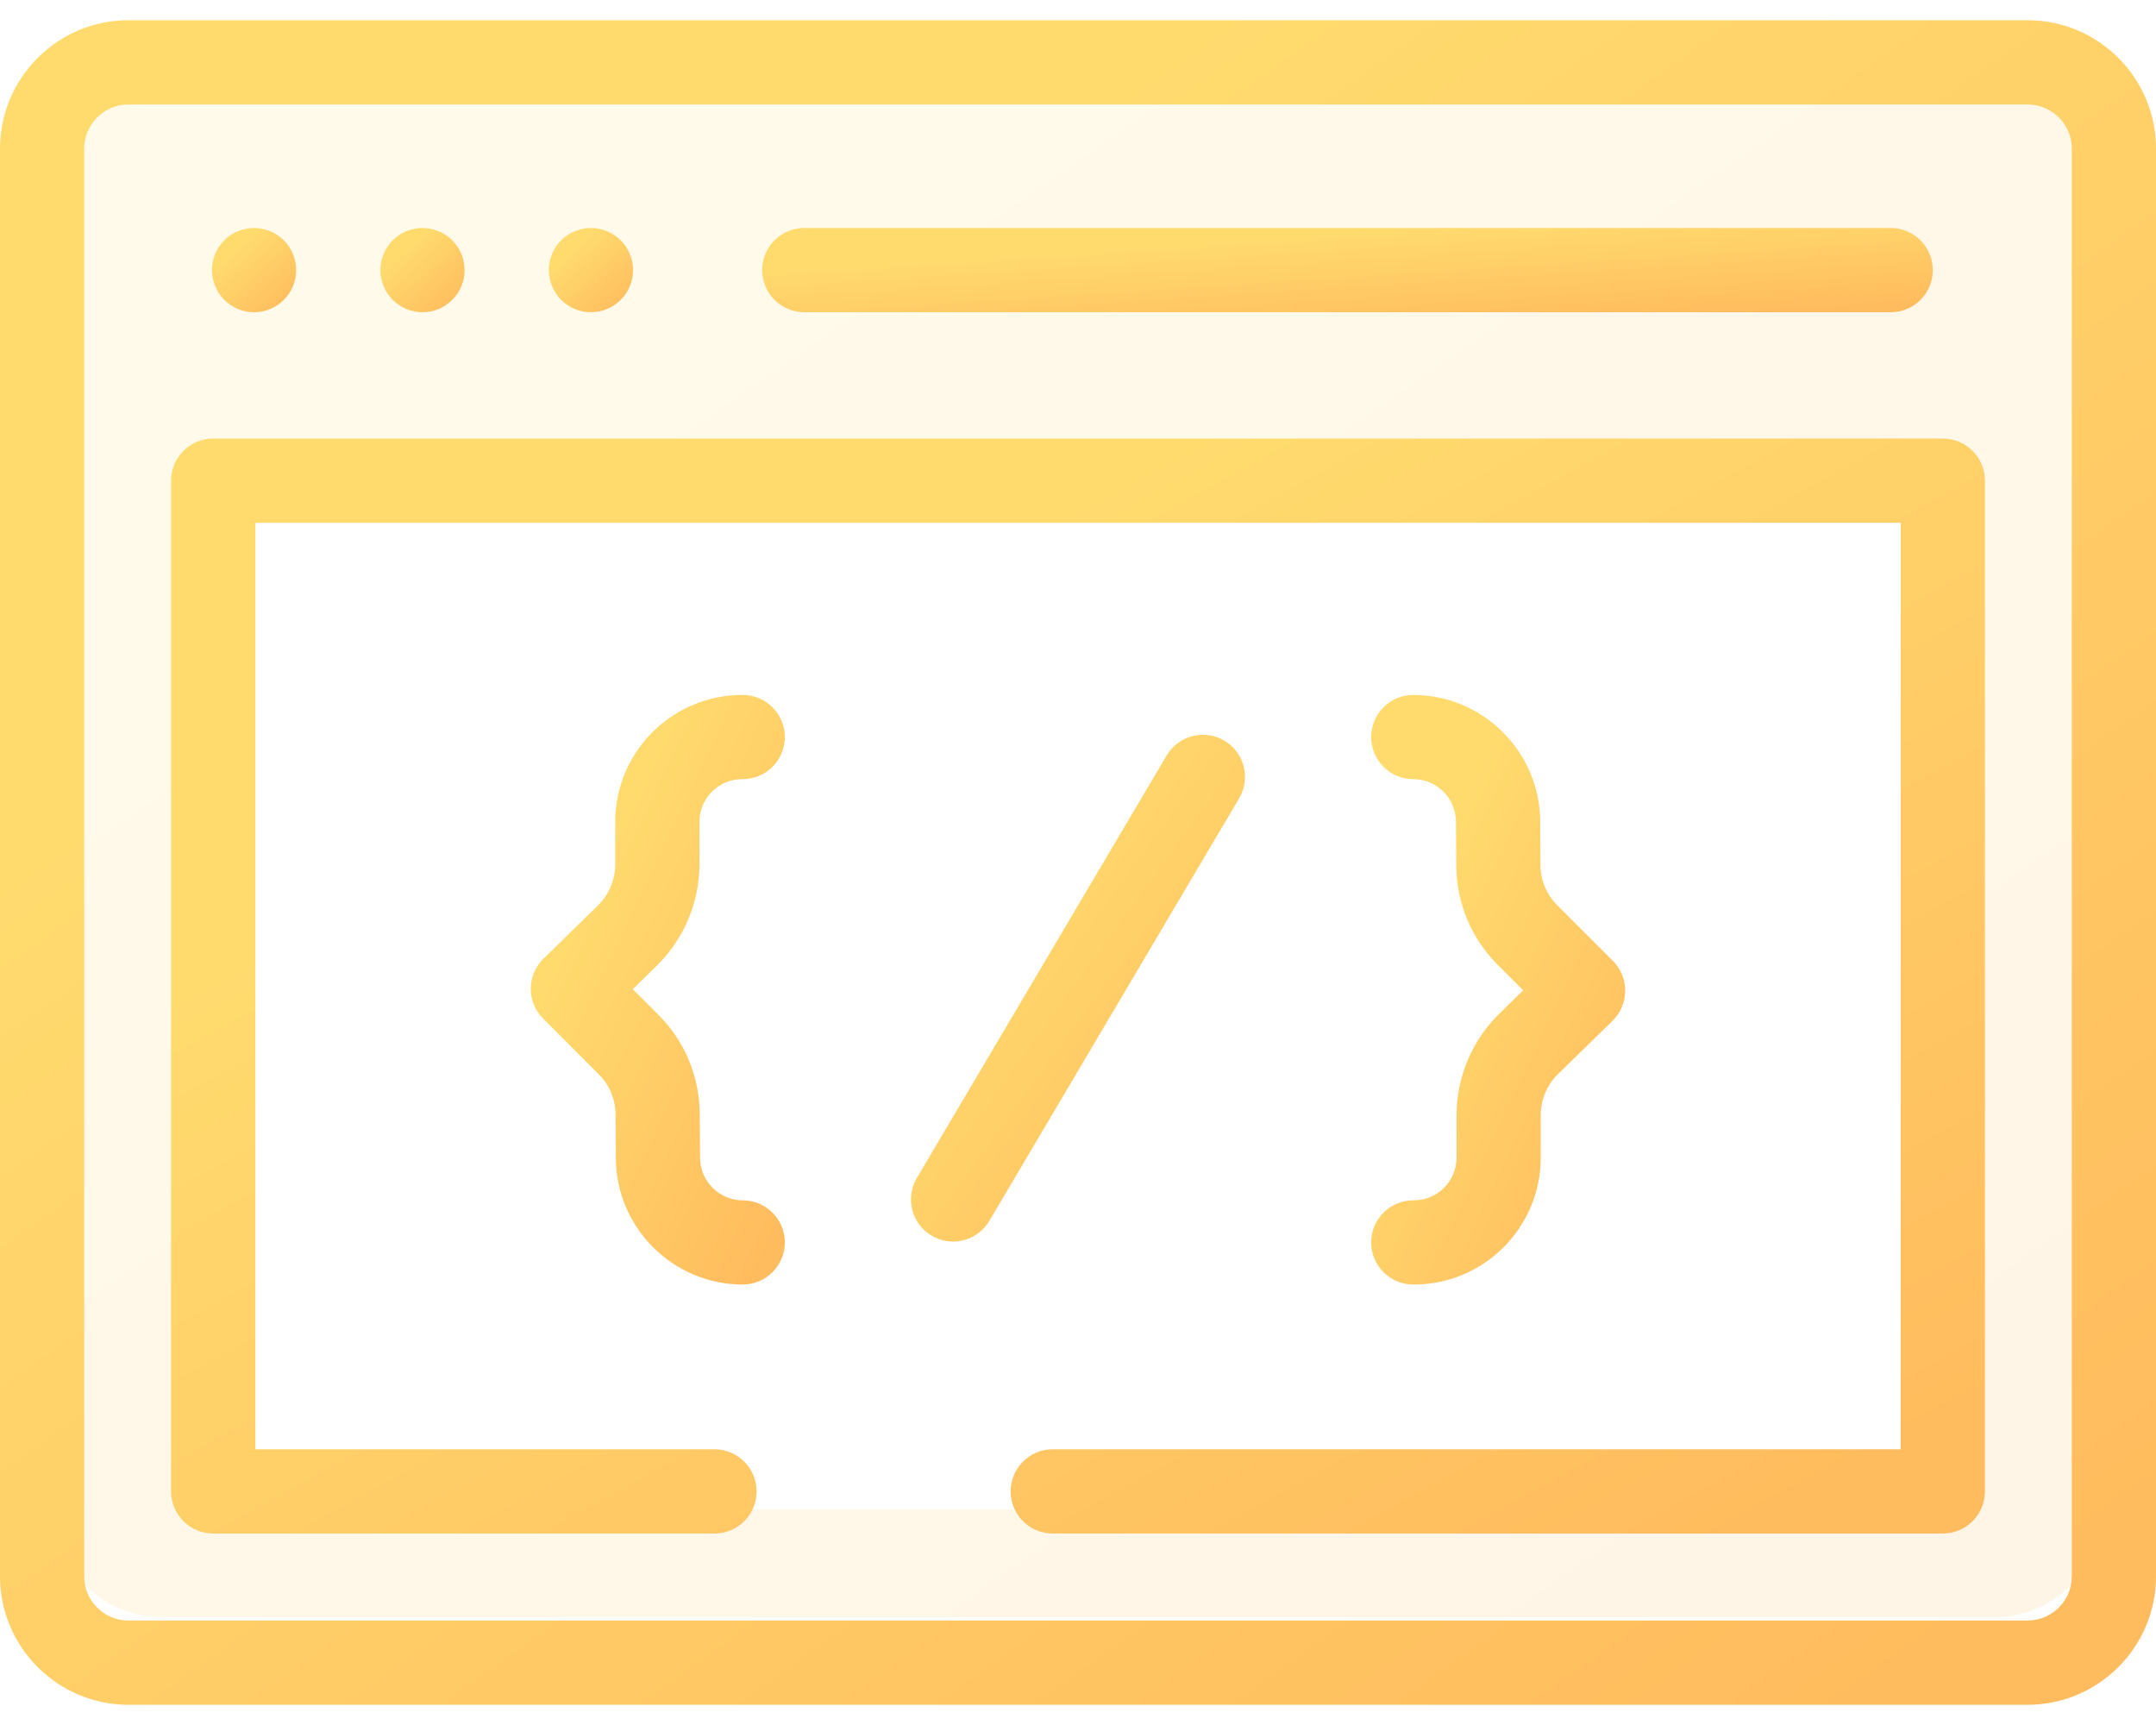
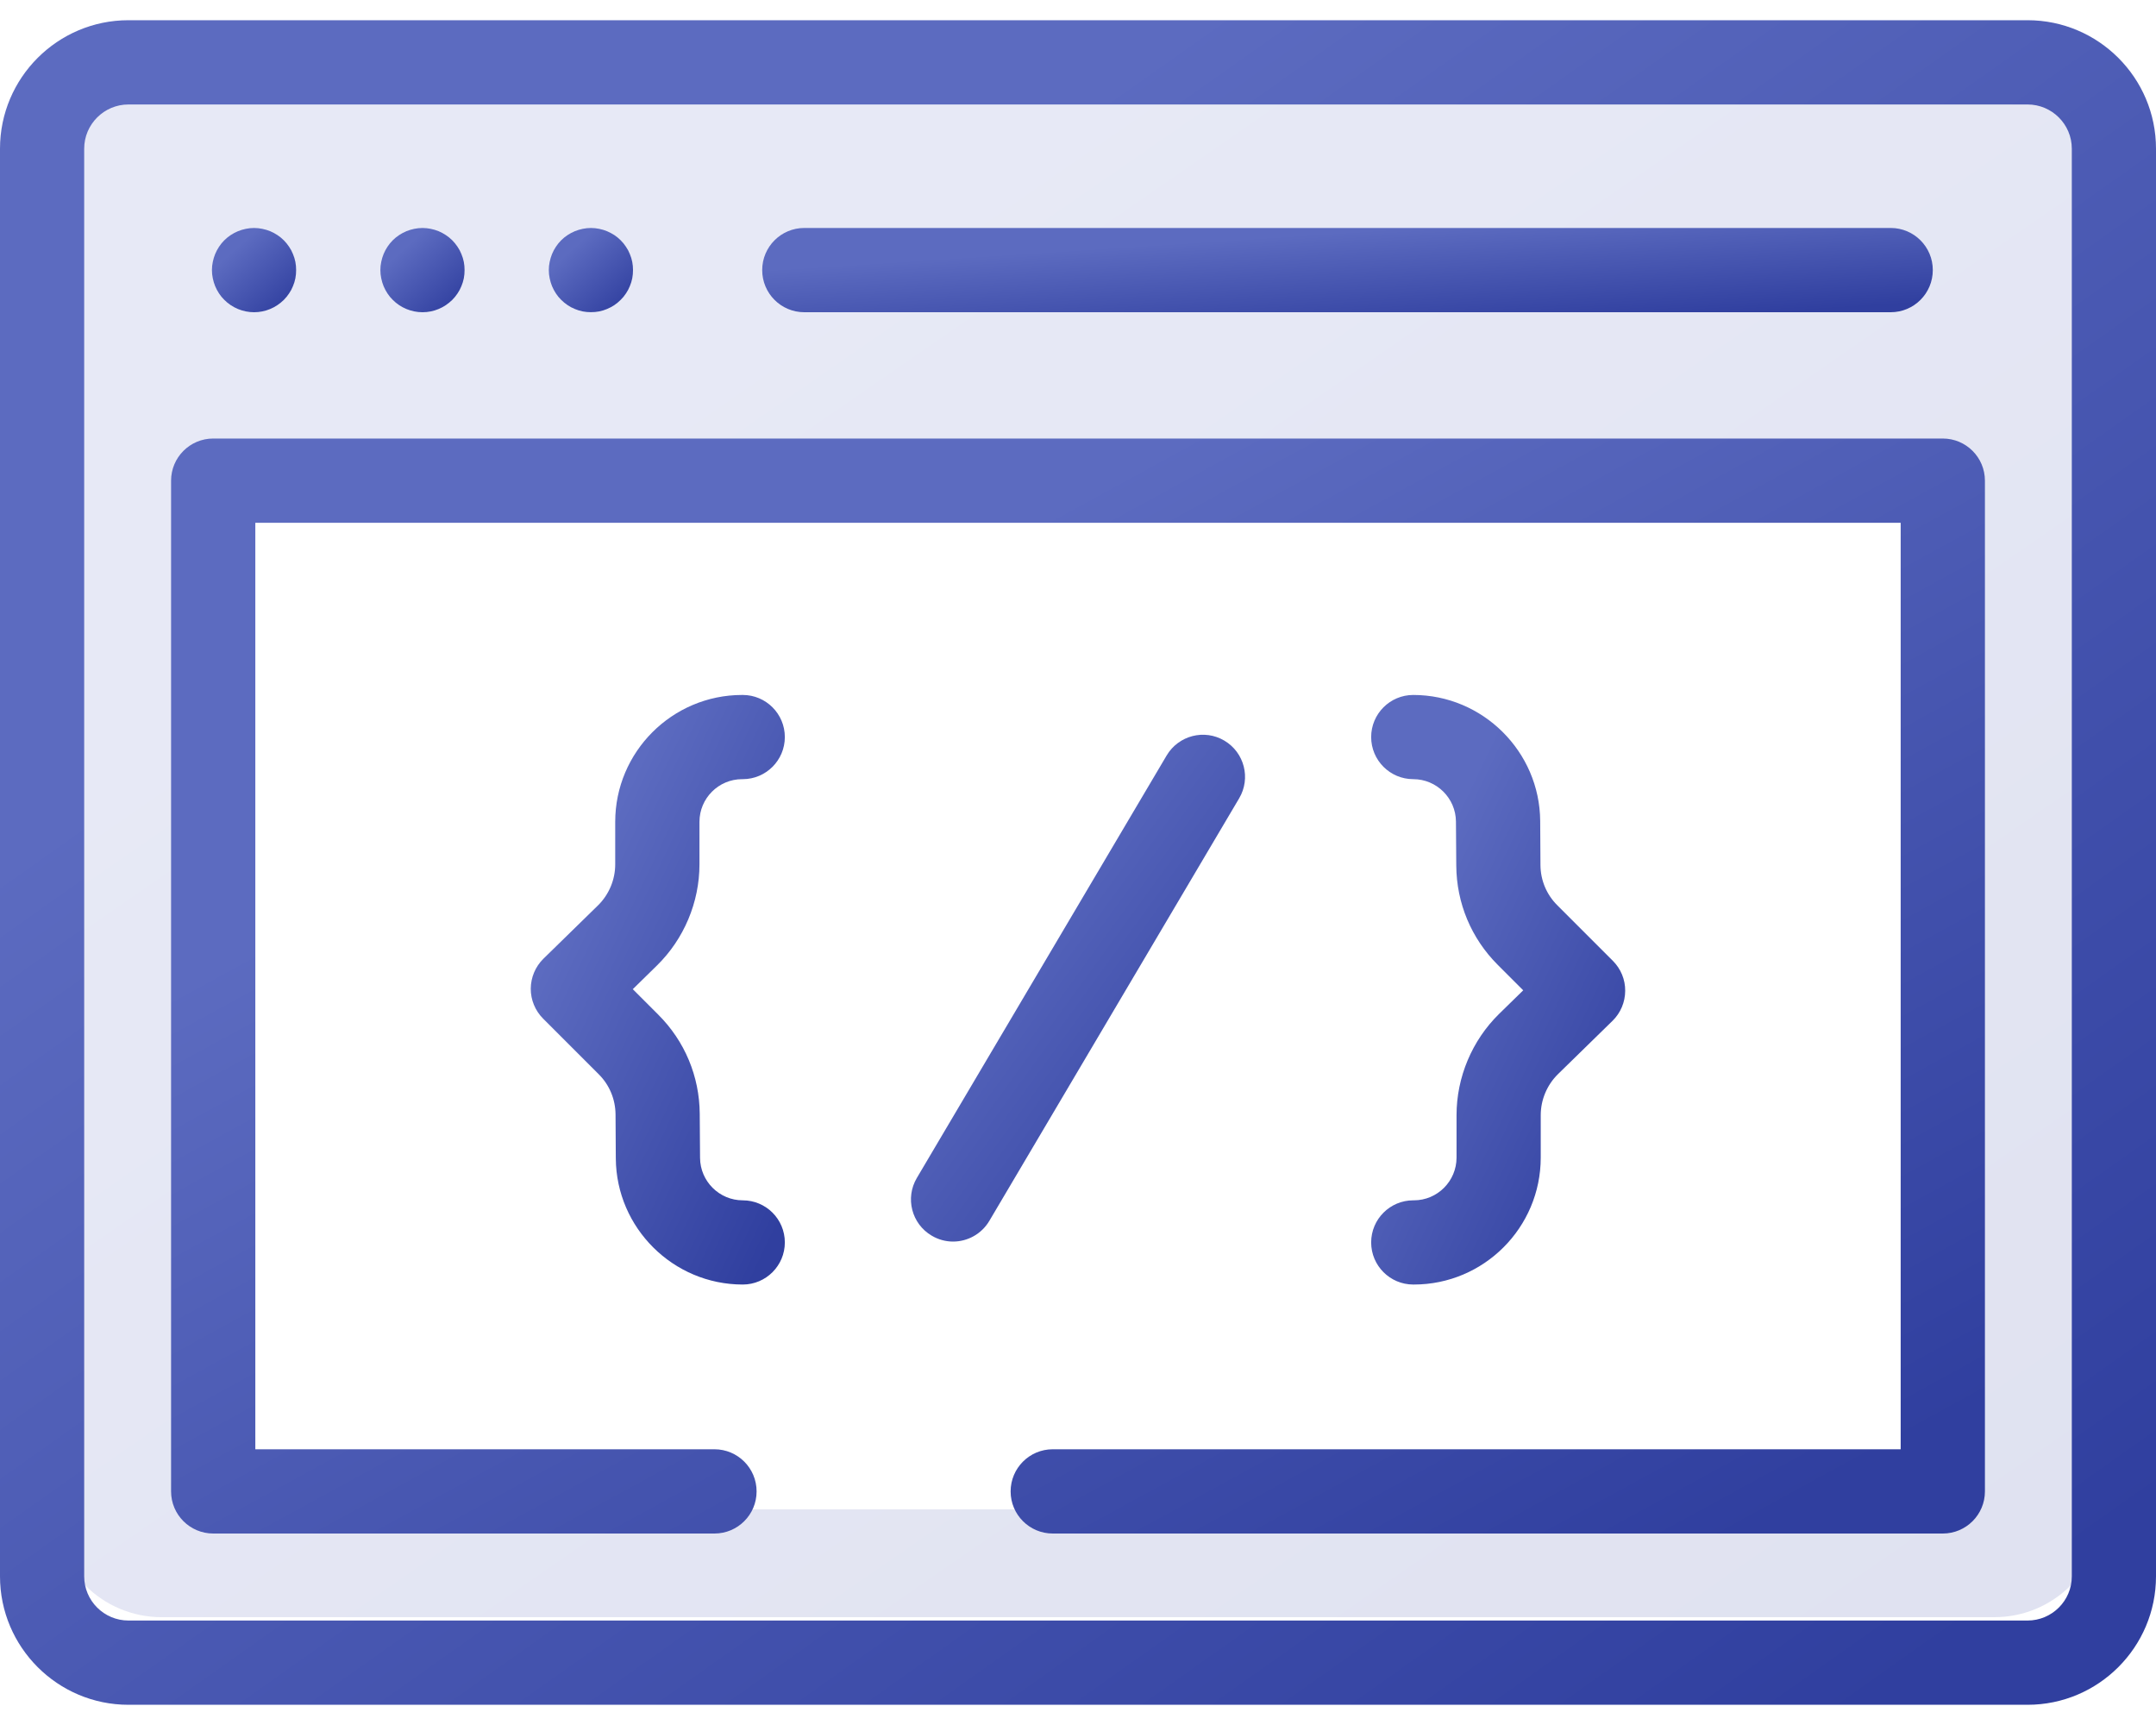
<svg xmlns="http://www.w3.org/2000/svg" width="40" height="32" viewBox="0 0 40 32" fill="none">
  <path opacity="0.15" fill-rule="evenodd" clip-rule="evenodd" d="M3 1C1.895 1 1 1.895 1 3V28C1 29.105 1.895 30 3 30H37C38.105 30 39 29.105 39 28V3C39 1.895 38.105 1 37 1H3ZM36 9H4V28H36V9Z" fill="url(#paint0_linear)" />
  <path d="M37.617 0.375H2.383C1.069 0.375 0 1.444 0 2.758V29.242C0 30.556 1.069 31.625 2.383 31.625H37.617C38.931 31.625 40 30.556 40 29.242V2.758C40 1.444 38.931 0.375 37.617 0.375ZM38.438 29.242C38.438 29.695 38.069 30.062 37.617 30.062H2.383C1.931 30.062 1.562 29.695 1.562 29.242V2.758C1.562 2.306 1.931 1.938 2.383 1.938H37.617C38.069 1.938 38.438 2.306 38.438 2.758V29.242Z" fill="url(#paint1_linear)" />
  <path d="M14.922 5.792H35.078C35.51 5.792 35.859 5.442 35.859 5.01C35.859 4.579 35.51 4.229 35.078 4.229H14.922C14.49 4.229 14.141 4.579 14.141 5.01C14.141 5.442 14.49 5.792 14.922 5.792Z" fill="url(#paint2_linear)" />
  <path d="M3.992 5.309C4.012 5.356 4.036 5.402 4.064 5.444C4.092 5.487 4.125 5.527 4.161 5.562C4.306 5.709 4.508 5.792 4.713 5.792C4.765 5.792 4.816 5.787 4.866 5.777C4.916 5.767 4.966 5.752 5.013 5.732C5.06 5.713 5.105 5.688 5.147 5.66C5.19 5.631 5.23 5.598 5.266 5.563C5.302 5.527 5.334 5.487 5.363 5.444C5.392 5.402 5.416 5.356 5.435 5.309C5.455 5.262 5.47 5.213 5.48 5.163C5.49 5.113 5.494 5.061 5.494 5.01C5.494 4.959 5.49 4.908 5.48 4.858C5.47 4.808 5.455 4.759 5.435 4.712C5.416 4.664 5.392 4.619 5.363 4.577C5.334 4.534 5.302 4.494 5.266 4.458C5.23 4.422 5.19 4.389 5.147 4.361C5.105 4.333 5.06 4.309 5.013 4.289C4.966 4.27 4.916 4.255 4.866 4.245C4.766 4.224 4.662 4.224 4.561 4.245C4.511 4.255 4.462 4.27 4.415 4.289C4.367 4.309 4.322 4.333 4.28 4.361C4.237 4.389 4.197 4.422 4.161 4.458C4.125 4.494 4.092 4.534 4.064 4.577C4.036 4.619 4.012 4.664 3.992 4.712C3.973 4.759 3.958 4.808 3.948 4.858C3.937 4.908 3.932 4.959 3.932 5.01C3.932 5.061 3.937 5.113 3.948 5.163C3.958 5.213 3.973 5.262 3.992 5.309Z" fill="url(#paint3_linear)" />
  <path d="M7.117 5.309C7.137 5.356 7.161 5.402 7.189 5.444C7.217 5.487 7.25 5.527 7.286 5.562C7.431 5.709 7.633 5.792 7.838 5.792C7.89 5.792 7.941 5.787 7.991 5.777C8.041 5.767 8.091 5.752 8.138 5.732C8.185 5.713 8.23 5.688 8.272 5.66C8.315 5.631 8.355 5.598 8.391 5.563C8.427 5.527 8.459 5.487 8.488 5.444C8.517 5.402 8.541 5.356 8.56 5.309C8.58 5.262 8.595 5.213 8.605 5.163C8.615 5.113 8.619 5.061 8.619 5.01C8.619 4.959 8.615 4.908 8.605 4.858C8.595 4.808 8.58 4.759 8.56 4.712C8.541 4.664 8.517 4.619 8.488 4.577C8.459 4.534 8.427 4.494 8.391 4.458C8.355 4.422 8.315 4.389 8.272 4.361C8.23 4.333 8.185 4.309 8.138 4.289C8.091 4.27 8.041 4.255 7.991 4.245C7.891 4.224 7.787 4.224 7.686 4.245C7.636 4.255 7.587 4.27 7.54 4.289C7.492 4.309 7.447 4.333 7.405 4.361C7.362 4.389 7.322 4.422 7.286 4.458C7.25 4.494 7.217 4.534 7.189 4.577C7.161 4.619 7.137 4.664 7.117 4.712C7.098 4.759 7.083 4.808 7.073 4.858C7.062 4.908 7.057 4.959 7.057 5.01C7.057 5.061 7.062 5.113 7.073 5.163C7.083 5.213 7.098 5.262 7.117 5.309Z" fill="url(#paint4_linear)" />
  <path d="M10.242 5.309C10.262 5.356 10.286 5.402 10.314 5.444C10.342 5.487 10.375 5.527 10.411 5.562C10.447 5.598 10.487 5.631 10.53 5.66C10.572 5.688 10.617 5.713 10.665 5.732C10.712 5.752 10.761 5.767 10.811 5.777C10.861 5.787 10.912 5.791 10.963 5.791C11.015 5.791 11.066 5.787 11.116 5.777C11.166 5.767 11.216 5.752 11.262 5.732C11.309 5.713 11.355 5.688 11.398 5.66C11.44 5.631 11.48 5.598 11.516 5.562C11.552 5.527 11.585 5.487 11.613 5.444C11.642 5.402 11.666 5.356 11.685 5.309C11.705 5.262 11.72 5.213 11.73 5.163C11.74 5.113 11.744 5.061 11.744 5.01C11.744 4.959 11.74 4.908 11.73 4.858C11.72 4.808 11.705 4.759 11.685 4.712C11.666 4.664 11.642 4.619 11.613 4.577C11.585 4.534 11.552 4.494 11.516 4.458C11.48 4.422 11.44 4.389 11.398 4.361C11.355 4.333 11.309 4.309 11.262 4.289C11.216 4.27 11.166 4.255 11.116 4.245C11.016 4.224 10.912 4.224 10.811 4.245C10.761 4.255 10.712 4.27 10.665 4.289C10.617 4.309 10.572 4.333 10.53 4.361C10.487 4.389 10.447 4.422 10.411 4.458C10.375 4.494 10.342 4.534 10.314 4.577C10.286 4.619 10.262 4.664 10.242 4.712C10.223 4.759 10.208 4.808 10.198 4.858C10.187 4.908 10.182 4.959 10.182 5.01C10.182 5.061 10.187 5.113 10.198 5.163C10.208 5.213 10.223 5.262 10.242 5.309Z" fill="url(#paint5_linear)" />
  <path d="M22.715 13.739C22.344 13.519 21.865 13.643 21.645 14.014L17.01 21.852C16.79 22.224 16.913 22.703 17.285 22.922C17.409 22.996 17.546 23.032 17.682 23.032C17.949 23.032 18.209 22.894 18.355 22.648L22.99 14.809C23.21 14.438 23.087 13.959 22.715 13.739Z" fill="url(#paint6_linear)" />
  <path d="M12.977 16.035V15.246C12.977 14.809 13.332 14.454 13.769 14.454H13.78C14.211 14.454 14.561 14.104 14.561 13.673C14.561 13.242 14.211 12.892 13.78 12.892H13.769C12.471 12.892 11.414 13.948 11.414 15.246V16.035C11.414 16.319 11.298 16.596 11.095 16.795L10.082 17.785C9.933 17.931 9.849 18.131 9.847 18.34C9.846 18.548 9.929 18.749 10.076 18.896L11.108 19.928C11.307 20.126 11.417 20.391 11.42 20.672L11.425 21.491C11.434 22.78 12.49 23.829 13.78 23.829C14.211 23.829 14.561 23.479 14.561 23.048C14.561 22.616 14.211 22.267 13.78 22.267C13.346 22.267 12.991 21.914 12.988 21.48L12.982 20.661C12.977 19.966 12.704 19.313 12.213 18.823L11.74 18.35L12.187 17.912C12.689 17.421 12.977 16.737 12.977 16.035Z" fill="url(#paint7_linear)" />
  <path d="M27.023 20.686V21.474C27.023 21.911 26.668 22.267 26.231 22.267H26.22C25.789 22.267 25.439 22.616 25.439 23.048C25.439 23.479 25.789 23.829 26.22 23.829H26.231C27.529 23.829 28.585 22.773 28.585 21.474V20.686C28.585 20.402 28.702 20.125 28.905 19.926L29.918 18.936C30.067 18.79 30.151 18.59 30.152 18.381C30.154 18.172 30.071 17.972 29.923 17.824L28.892 16.793C28.693 16.595 28.582 16.33 28.58 16.049L28.575 15.23C28.566 13.941 27.509 12.892 26.22 12.892C25.789 12.892 25.439 13.242 25.439 13.673C25.439 14.104 25.789 14.454 26.22 14.454C26.654 14.454 27.009 14.807 27.012 15.241L27.018 16.059C27.023 16.754 27.296 17.407 27.787 17.898L28.26 18.371L27.812 18.809C27.311 19.3 27.023 19.984 27.023 20.686Z" fill="url(#paint8_linear)" />
  <path d="M36.044 8.135H3.956C3.524 8.135 3.174 8.485 3.174 8.917V27.667C3.174 28.098 3.524 28.448 3.956 28.448H13.255C13.687 28.448 14.037 28.098 14.037 27.667C14.037 27.235 13.687 26.885 13.255 26.885H4.737V9.698H35.263V26.885H19.531C19.1 26.885 18.75 27.235 18.75 27.667C18.75 28.098 19.1 28.448 19.531 28.448H36.044C36.476 28.448 36.826 28.098 36.826 27.667V8.917C36.826 8.485 36.476 8.135 36.044 8.135Z" fill="url(#paint9_linear)" />
  <defs>
    <linearGradient id="paint0_linear" x1="3.153" y1="1" x2="26.689" y2="35.054" gradientUnits="userSpaceOnUse">
-       <stop offset="0.259" stop-color="#FFDB6E" />
-       <stop offset="1" stop-color="#FFBC5E" />
+       <stop offset="0.259" stop-color="#5C6BC0" />
+       <stop offset="1" stop-color="#303F9F" />
    </linearGradient>
    <linearGradient id="paint1_linear" x1="2.267" y1="0.375" x2="27.833" y2="36.511" gradientUnits="userSpaceOnUse">
-       <stop offset="0.259" stop-color="#FFDB6E" />
-       <stop offset="1" stop-color="#FFBC5E" />
+       <stop offset="0.259" stop-color="#5C6BC0" />
+       <stop offset="1" stop-color="#303F9F" />
    </linearGradient>
    <linearGradient id="paint2_linear" x1="15.371" y1="4.229" x2="15.547" y2="6.929" gradientUnits="userSpaceOnUse">
-       <stop offset="0.259" stop-color="#FFDB6E" />
-       <stop offset="1" stop-color="#FFBC5E" />
+       <stop offset="0.259" stop-color="#5C6BC0" />
+       <stop offset="1" stop-color="#303F9F" />
    </linearGradient>
    <linearGradient id="paint3_linear" x1="4.02" y1="4.229" x2="5.369" y2="5.719" gradientUnits="userSpaceOnUse">
-       <stop offset="0.259" stop-color="#FFDB6E" />
-       <stop offset="1" stop-color="#FFBC5E" />
+       <stop offset="0.259" stop-color="#5C6BC0" />
+       <stop offset="1" stop-color="#303F9F" />
    </linearGradient>
    <linearGradient id="paint4_linear" x1="7.145" y1="4.229" x2="8.494" y2="5.719" gradientUnits="userSpaceOnUse">
-       <stop offset="0.259" stop-color="#FFDB6E" />
-       <stop offset="1" stop-color="#FFBC5E" />
+       <stop offset="0.259" stop-color="#5C6BC0" />
+       <stop offset="1" stop-color="#303F9F" />
    </linearGradient>
    <linearGradient id="paint5_linear" x1="10.27" y1="4.229" x2="11.619" y2="5.719" gradientUnits="userSpaceOnUse">
-       <stop offset="0.259" stop-color="#FFDB6E" />
-       <stop offset="1" stop-color="#FFBC5E" />
+       <stop offset="0.259" stop-color="#5C6BC0" />
+       <stop offset="1" stop-color="#303F9F" />
    </linearGradient>
    <linearGradient id="paint6_linear" x1="17.252" y1="13.63" x2="25.014" y2="19.281" gradientUnits="userSpaceOnUse">
-       <stop offset="0.259" stop-color="#FFDB6E" />
-       <stop offset="1" stop-color="#FFBC5E" />
+       <stop offset="0.259" stop-color="#5C6BC0" />
+       <stop offset="1" stop-color="#303F9F" />
    </linearGradient>
    <linearGradient id="paint7_linear" x1="10.114" y1="12.892" x2="17.479" y2="16.396" gradientUnits="userSpaceOnUse">
-       <stop offset="0.259" stop-color="#FFDB6E" />
-       <stop offset="1" stop-color="#FFBC5E" />
+       <stop offset="0.259" stop-color="#5C6BC0" />
+       <stop offset="1" stop-color="#303F9F" />
    </linearGradient>
    <linearGradient id="paint8_linear" x1="25.706" y1="12.892" x2="33.07" y2="16.396" gradientUnits="userSpaceOnUse">
-       <stop offset="0.259" stop-color="#FFDB6E" />
-       <stop offset="1" stop-color="#FFBC5E" />
+       <stop offset="0.259" stop-color="#5C6BC0" />
+       <stop offset="1" stop-color="#303F9F" />
    </linearGradient>
    <linearGradient id="paint9_linear" x1="5.081" y1="8.135" x2="19.915" y2="35.272" gradientUnits="userSpaceOnUse">
-       <stop offset="0.259" stop-color="#FFDB6E" />
-       <stop offset="1" stop-color="#FFBC5E" />
+       <stop offset="0.259" stop-color="#5C6BC0" />
+       <stop offset="1" stop-color="#303F9F" />
    </linearGradient>
  </defs>
</svg>
